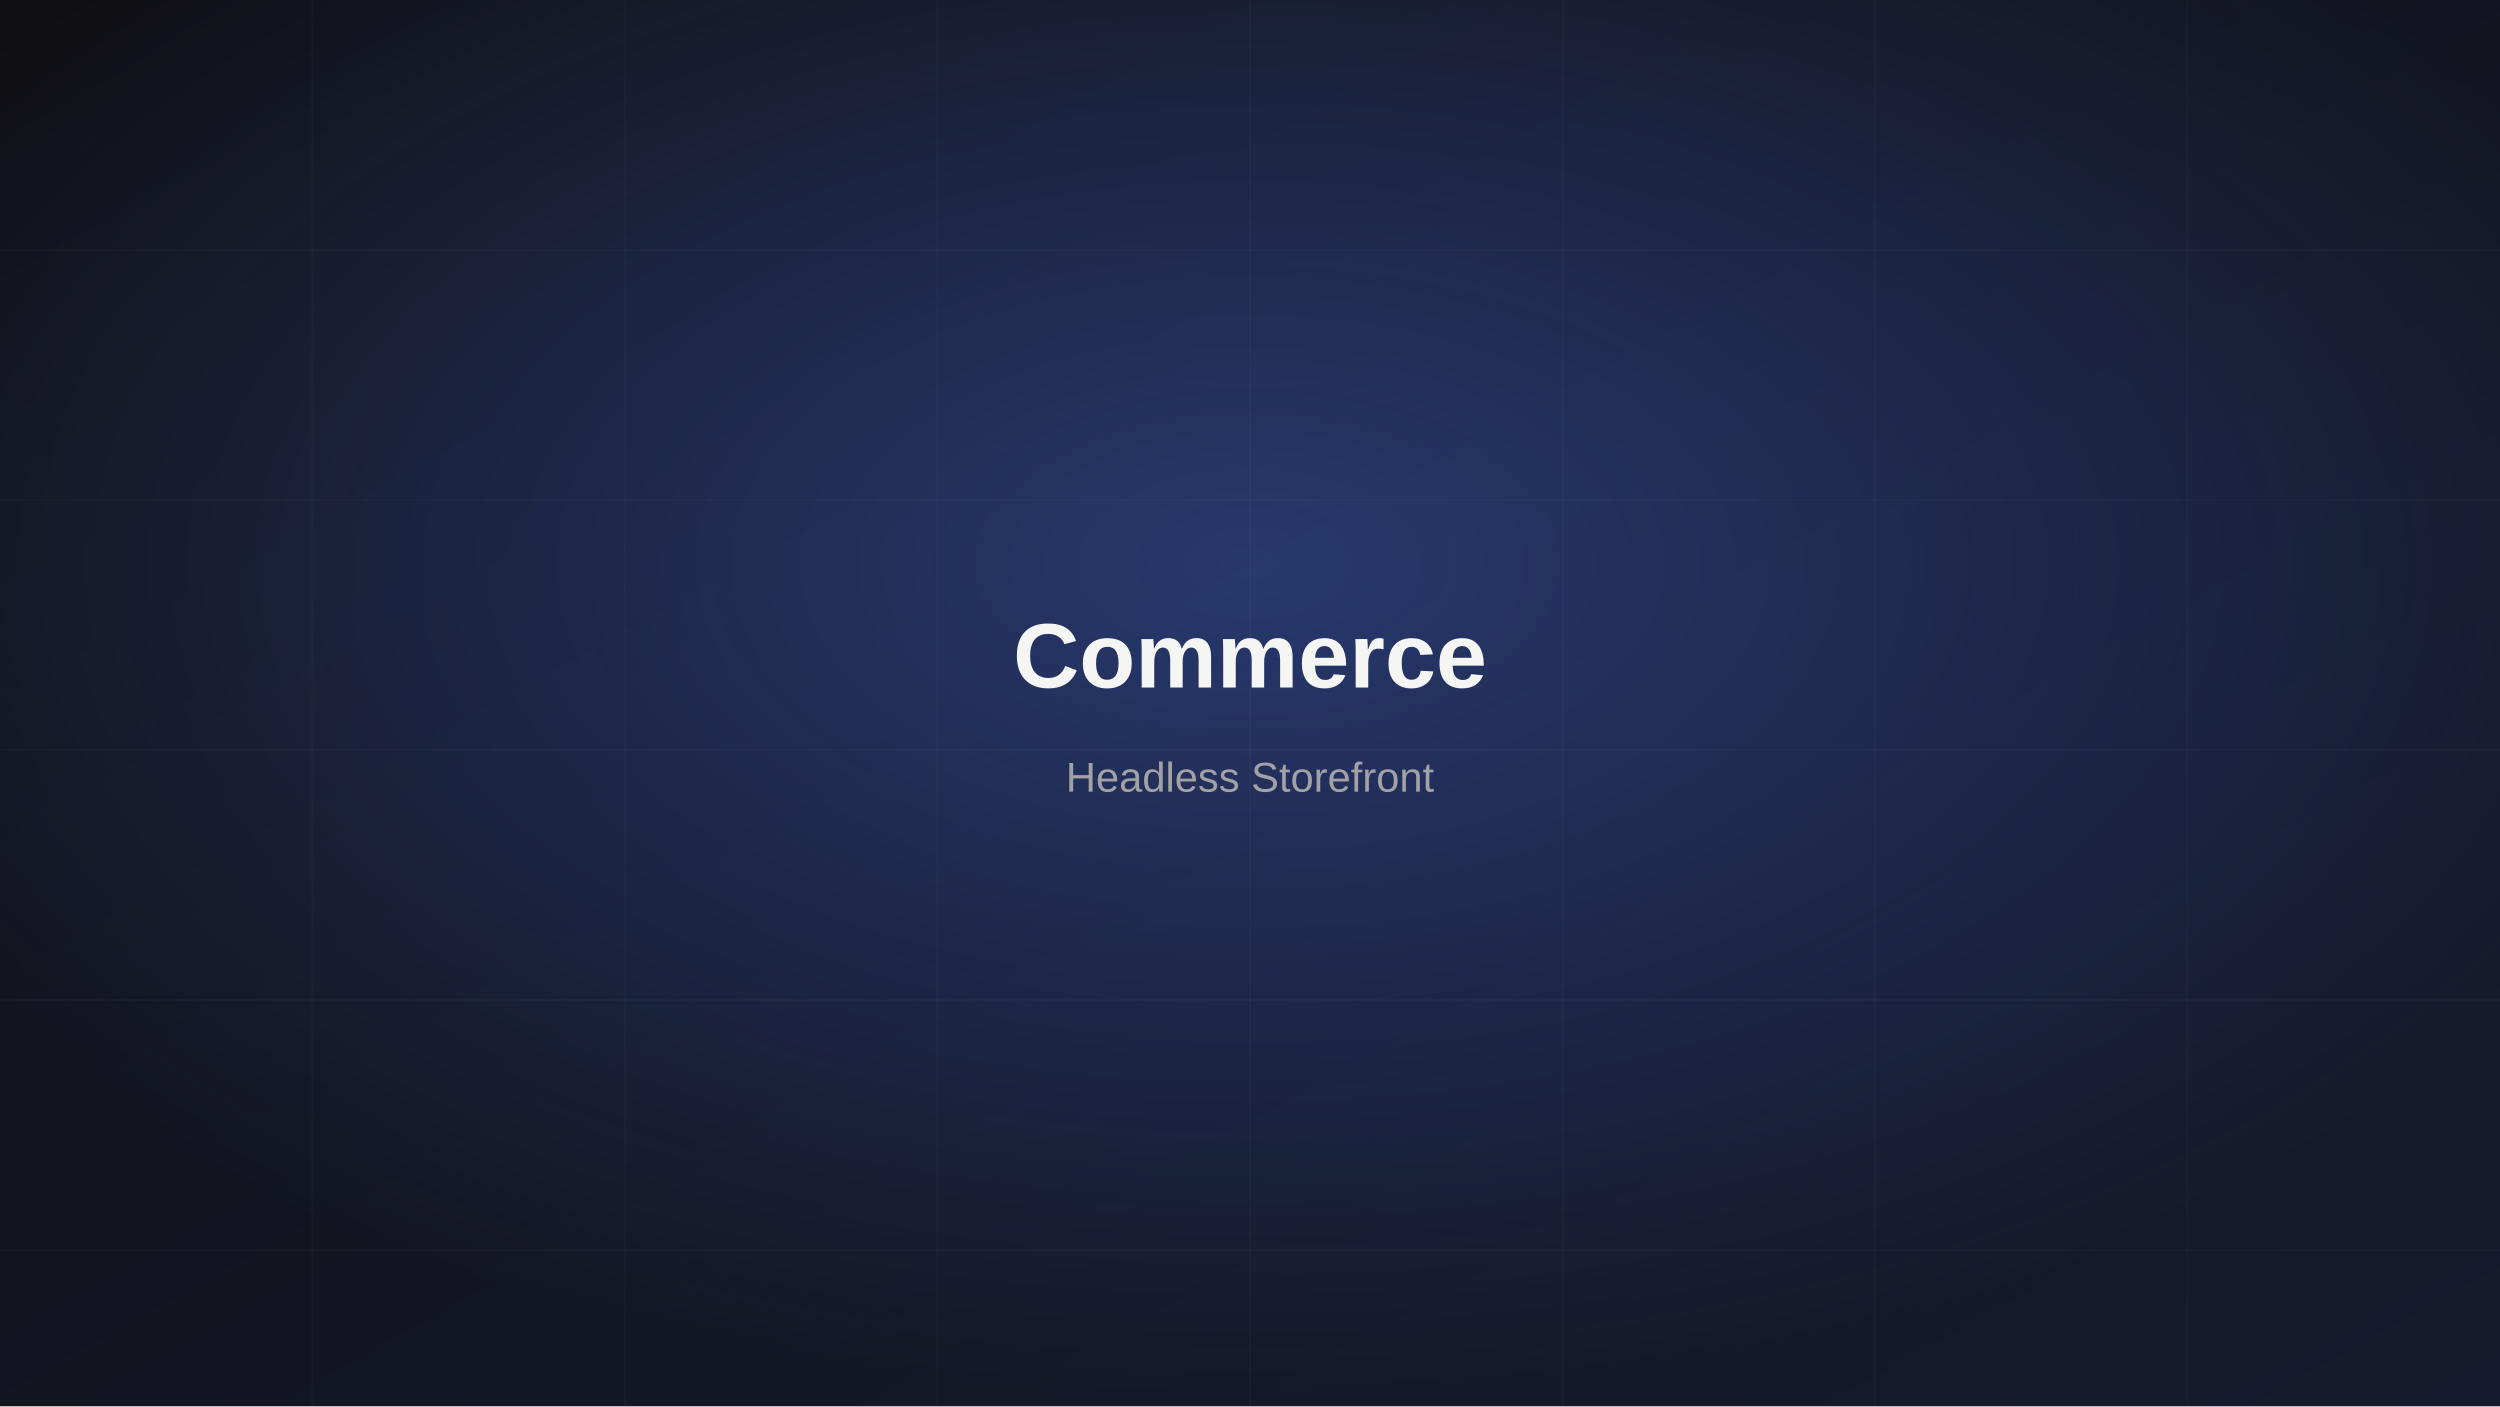
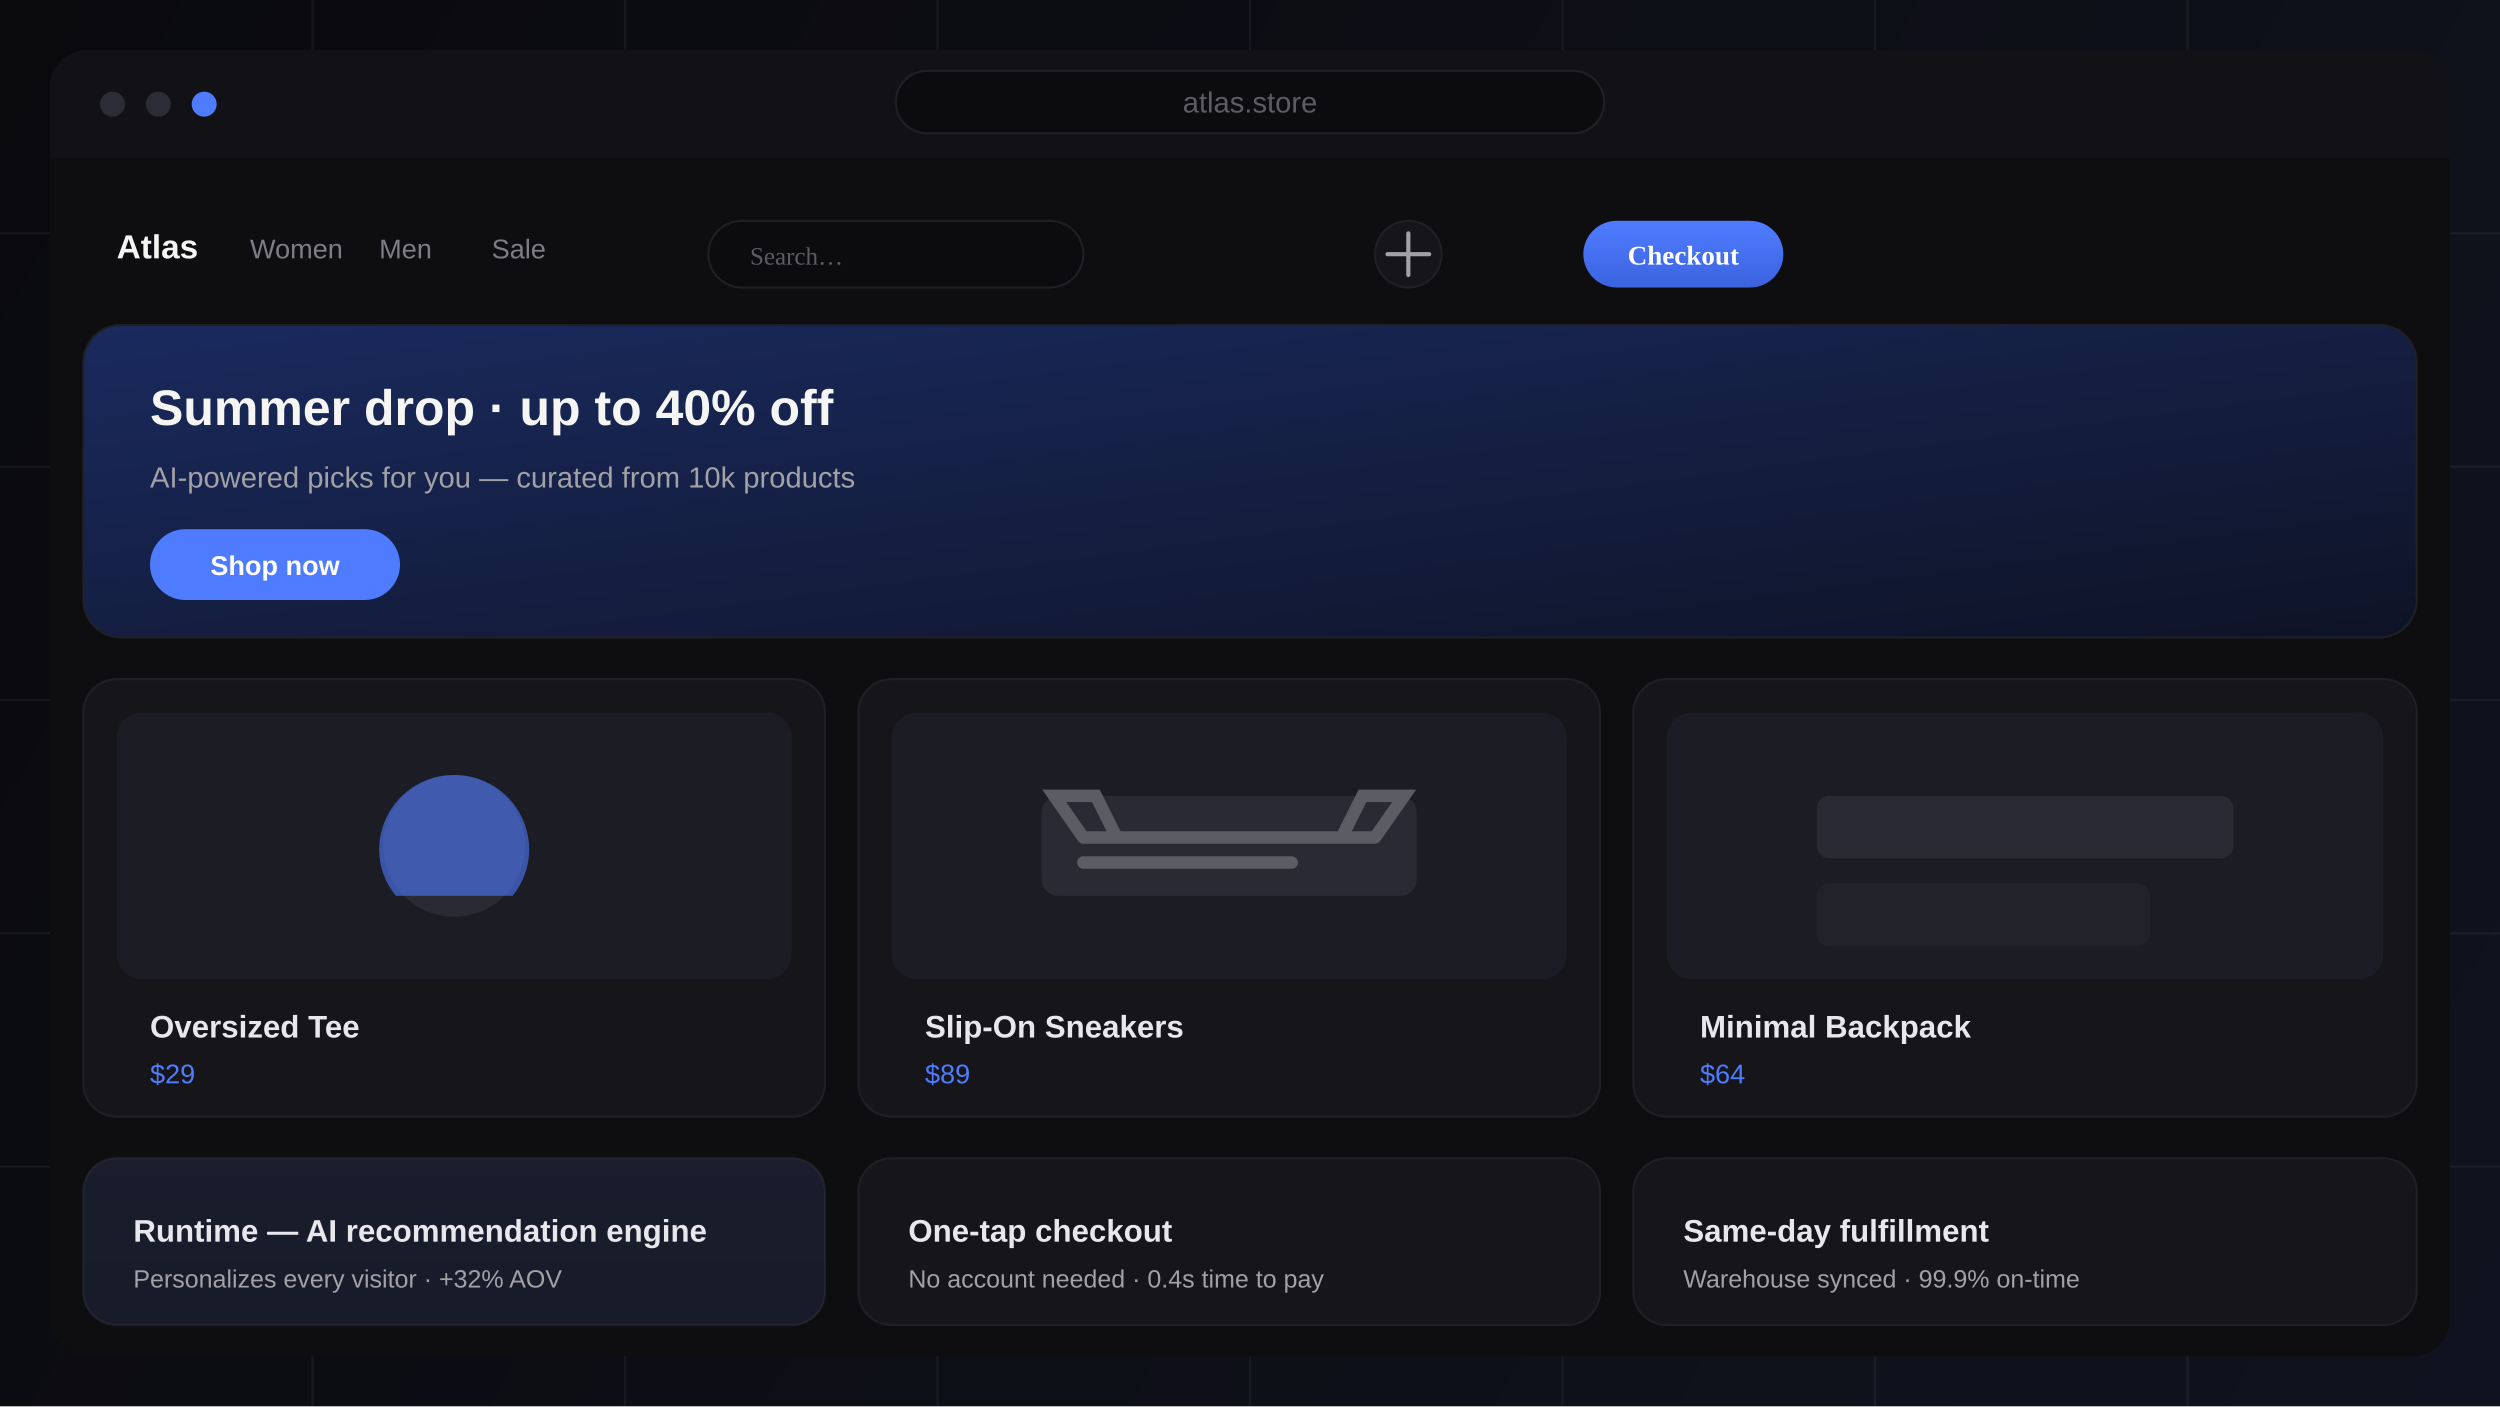
- <svg xmlns="http://www.w3.org/2000/svg" width="1200" height="675" viewBox="0 0 1200 675">
+ <svg xmlns="http://www.w3.org/2000/svg" width="1200" height="675" viewBox="0 0 1200 675" fill="none">
  <defs>
-     <linearGradient id="g" x1="0" y1="0" x2="1" y2="1">
-       <stop offset="0%" stop-color="#101014" />
-       <stop offset="100%" stop-color="#151a2e" />
+     <linearGradient id="bg" x1="0" y1="0" x2="1200" y2="675" gradientUnits="userSpaceOnUse">
+       <stop stop-color="#0a0a0d" />
+       <stop offset="1" stop-color="#10131f" />
    </linearGradient>
-     <radialGradient id="glow" cx="0.5" cy="0.4" r="0.6">
-       <stop offset="0%" stop-color="#4f7cff" stop-opacity="0.35" />
-       <stop offset="100%" stop-color="#4f7cff" stop-opacity="0" />
-     </radialGradient>
+     <linearGradient id="acc" x1="0" y1="0" x2="0" y2="1">
+       <stop stop-color="#4f7cff" />
+       <stop offset="1" stop-color="#3b63e0" />
+     </linearGradient>
+     <linearGradient id="banner" x1="0" y1="0" x2="1" y2="1">
+       <stop stop-color="#1a2a5e" />
+       <stop offset="1" stop-color="#0e1326" />
+     </linearGradient>
  </defs>
-   <rect width="1200" height="675" fill="url(#g)" />
-   <rect width="1200" height="675" fill="url(#glow)" />
-   <g opacity="0.35" stroke="#ffffff" stroke-opacity="0.06">
-     <path d="M0 120h1200M0 240h1200M0 360h1200M0 480h1200M0 600h1200" />
+   <rect width="1200" height="675" fill="url(#bg)" />
+   <g stroke="#ffffff" stroke-opacity="0.05">
+     <path d="M0 112h1200M0 224h1200M0 336h1200M0 448h1200M0 560h1200" />
    <path d="M150 0v675M300 0v675M450 0v675M600 0v675M750 0v675M900 0v675M1050 0v675" />
  </g>
-   <text x="600" y="330" text-anchor="middle" font-family="Arial, sans-serif" font-size="44" font-weight="700" fill="#f5f5f4">Commerce</text>
-   <text x="600" y="380" text-anchor="middle" font-family="Arial, sans-serif" font-size="20" fill="#a1a1a6">Headless Storefront</text>
+   <rect x="24" y="24" width="1152" height="627" rx="18" fill="#0e0e11" />
+   <rect x="24" y="24" width="1152" height="52" rx="18" fill="#121216" />
+   <rect x="24" y="52" width="1152" height="24" fill="#121216" />
+   <circle cx="54" cy="50" r="6" fill="#2c2c34" />
+   <circle cx="76" cy="50" r="6" fill="#2c2c34" />
+   <circle cx="98" cy="50" r="6" fill="#4f7cff" />
+   <rect x="430" y="34" width="340" height="30" rx="15" fill="#0c0c0f" stroke="#1f1f25" />
+   <text x="600" y="54" text-anchor="middle" font-family="Arial, sans-serif" font-size="14" fill="#5c5c64">atlas.store</text>
+   <text x="56" y="124" font-family="Arial, sans-serif" font-size="16" font-weight="700" fill="#f5f5f4">Atlas</text>
+   <g font-family="Arial, sans-serif" font-size="13" fill="#7d7d86">
+     <text x="120" y="124">Women</text>
+     <text x="182" y="124">Men</text>
+     <text x="236" y="124">Sale</text>
+   </g>
+   <rect x="340" y="106" width="180" height="32" rx="16" fill="#0c0c0f" stroke="#1f1f25" />
+   <text x="360" y="127" font-size="12" fill="#5c5c64">Search…</text>
+   <circle cx="676" cy="122" r="16" fill="#15151a" stroke="#1f1f25" />
+   <path d="M676 112v20M666 122h20" stroke="#a1a1a6" stroke-width="2" stroke-linecap="round" />
+   <rect x="760" y="106" width="96" height="32" rx="16" fill="url(#acc)" />
+   <text x="808" y="127" text-anchor="middle" font-size="13" font-weight="600" fill="#ffffff">Checkout</text>
+   <rect x="40" y="156" width="1120" height="150" rx="18" fill="url(#banner)" stroke="#1f1f25" />
+   <text x="72" y="204" font-family="Arial, sans-serif" font-size="24" font-weight="700" fill="#f5f5f4">Summer drop · up to 40% off</text>
+   <text x="72" y="234" font-family="Arial, sans-serif" font-size="14" fill="#a1a1a6">AI-powered picks for you — curated from 10k products</text>
+   <rect x="72" y="254" width="120" height="34" rx="17" fill="#4f7cff" />
+   <text x="132" y="276" text-anchor="middle" font-family="Arial, sans-serif" font-size="13" font-weight="600" fill="#ffffff">Shop now</text>
+   <g>
+     <rect x="40" y="326" width="356" height="210" rx="16" fill="#15151a" stroke="#1f1f25" />
+     <rect x="56" y="342" width="324" height="128" rx="12" fill="#1c1c24" />
+     <circle cx="218" cy="406" r="34" fill="#2a2a34" />
+     <path d="M218 372c-20 0-36 16-36 36 0 8 3 16 8 22h56c5-6 8-14 8-22 0-20-16-36-36-36z" fill="#4f7cff" opacity="0.6" />
+     <text x="72" y="498" font-family="Arial, sans-serif" font-size="15" font-weight="600" fill="#e8e8ec">Oversized Tee</text>
+     <text x="72" y="520" font-family="Arial, sans-serif" font-size="13" fill="#4f7cff">$29</text>
+     <rect x="412" y="326" width="356" height="210" rx="16" fill="#15151a" stroke="#1f1f25" />
+     <rect x="428" y="342" width="324" height="128" rx="12" fill="#1c1c24" />
+     <rect x="500" y="382" width="180" height="48" rx="8" fill="#2a2a34" />
+     <path d="M520 402h140M520 414h100M520 402l-14-20h20l10 20M660 402l14-20h-20l-10 20" stroke="#5c5c64" stroke-width="6" fill="none" stroke-linecap="round" />
+     <text x="444" y="498" font-family="Arial, sans-serif" font-size="15" font-weight="600" fill="#e8e8ec">Slip-On Sneakers</text>
+     <text x="444" y="520" font-family="Arial, sans-serif" font-size="13" fill="#4f7cff">$89</text>
+     <rect x="784" y="326" width="376" height="210" rx="16" fill="#15151a" stroke="#1f1f25" />
+     <rect x="800" y="342" width="344" height="128" rx="12" fill="#1c1c24" />
+     <rect x="872" y="382" width="200" height="30" rx="6" fill="#2a2a34" />
+     <rect x="872" y="424" width="160" height="30" rx="6" fill="#22222a" />
+     <text x="816" y="498" font-family="Arial, sans-serif" font-size="15" font-weight="600" fill="#e8e8ec">Minimal Backpack</text>
+     <text x="816" y="520" font-family="Arial, sans-serif" font-size="13" fill="#4f7cff">$64</text>
+     <rect x="40" y="556" width="356" height="80" rx="16" fill="#15151a" stroke="#1f1f25" />
+     <rect x="40" y="556" width="356" height="80" rx="16" fill="url(#acc)" opacity="0.08" />
+     <text x="64" y="596" font-family="Arial, sans-serif" font-size="15" font-weight="600" fill="#e8e8ec">Runtime — AI recommendation engine</text>
+     <text x="64" y="618" font-family="Arial, sans-serif" font-size="12" fill="#a1a1a6">Personalizes every visitor · +32% AOV</text>
+     <rect x="412" y="556" width="356" height="80" rx="16" fill="#15151a" stroke="#1f1f25" />
+     <text x="436" y="596" font-family="Arial, sans-serif" font-size="15" font-weight="600" fill="#e8e8ec">One-tap checkout</text>
+     <text x="436" y="618" font-family="Arial, sans-serif" font-size="12" fill="#a1a1a6">No account needed · 0.4s time to pay</text>
+     <rect x="784" y="556" width="376" height="80" rx="16" fill="#15151a" stroke="#1f1f25" />
+     <text x="808" y="596" font-family="Arial, sans-serif" font-size="15" font-weight="600" fill="#e8e8ec">Same-day fulfillment</text>
+     <text x="808" y="618" font-family="Arial, sans-serif" font-size="12" fill="#a1a1a6">Warehouse synced · 99.9% on-time</text>
+   </g>
</svg>
